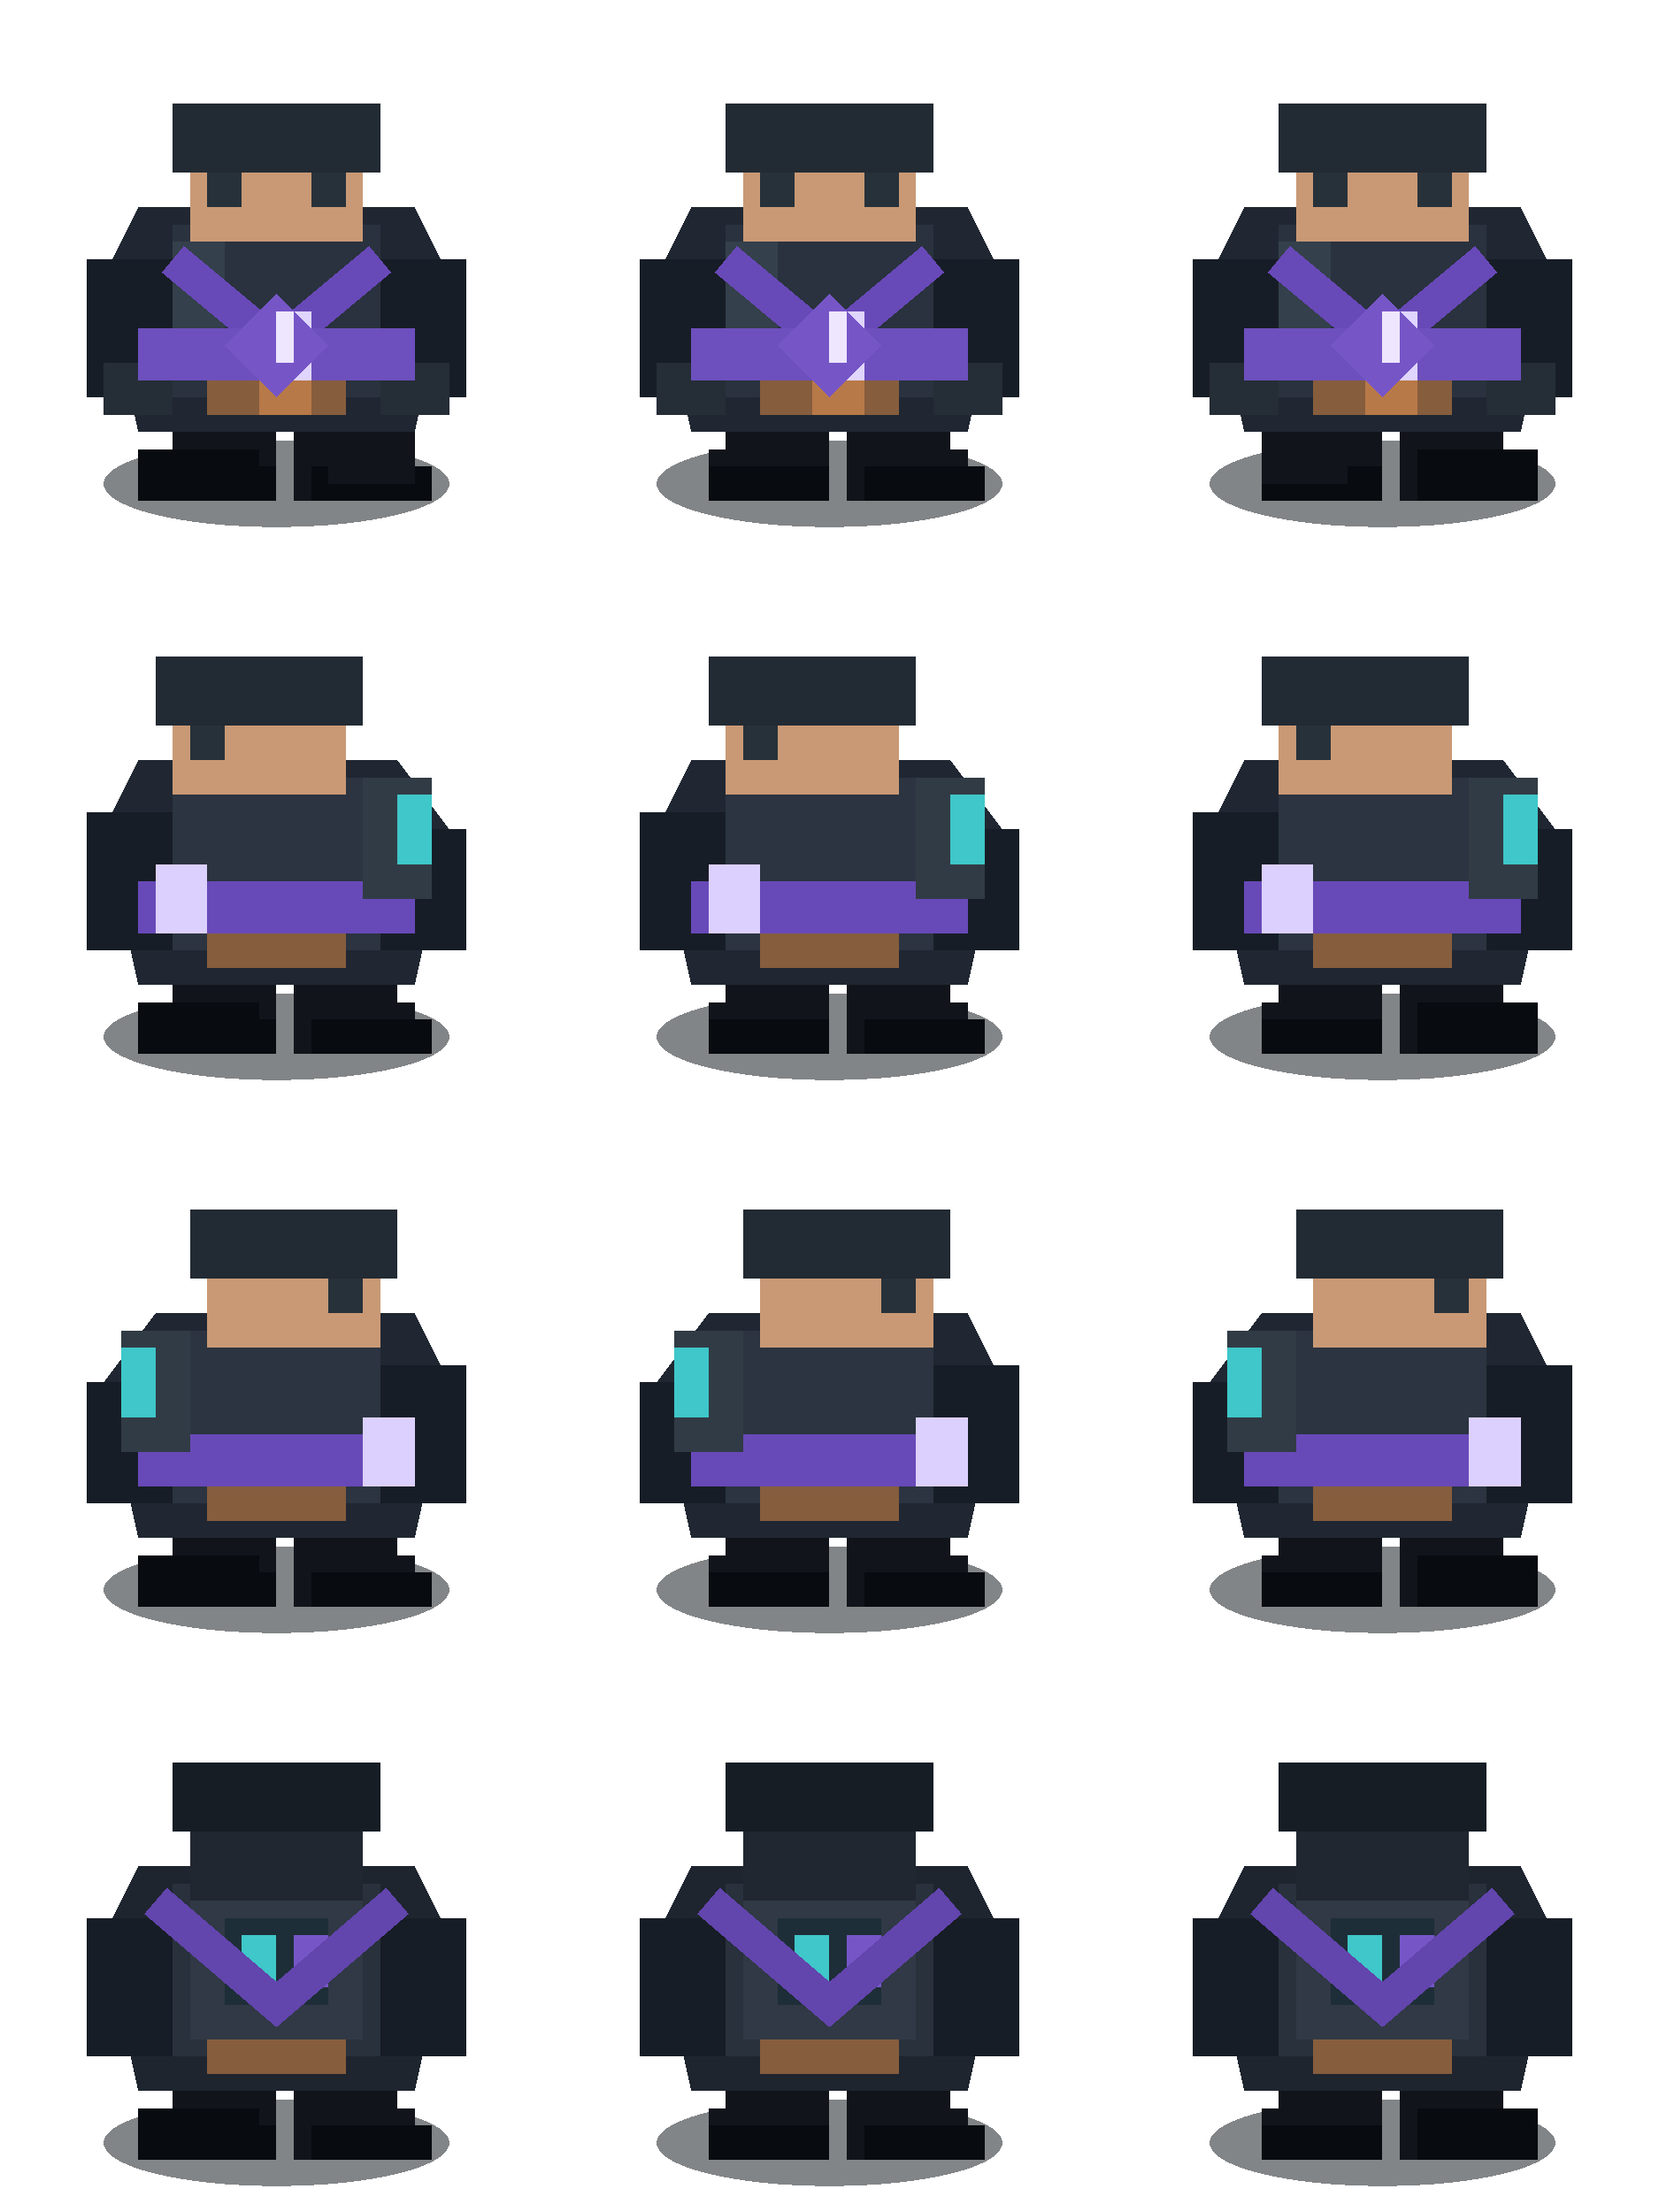
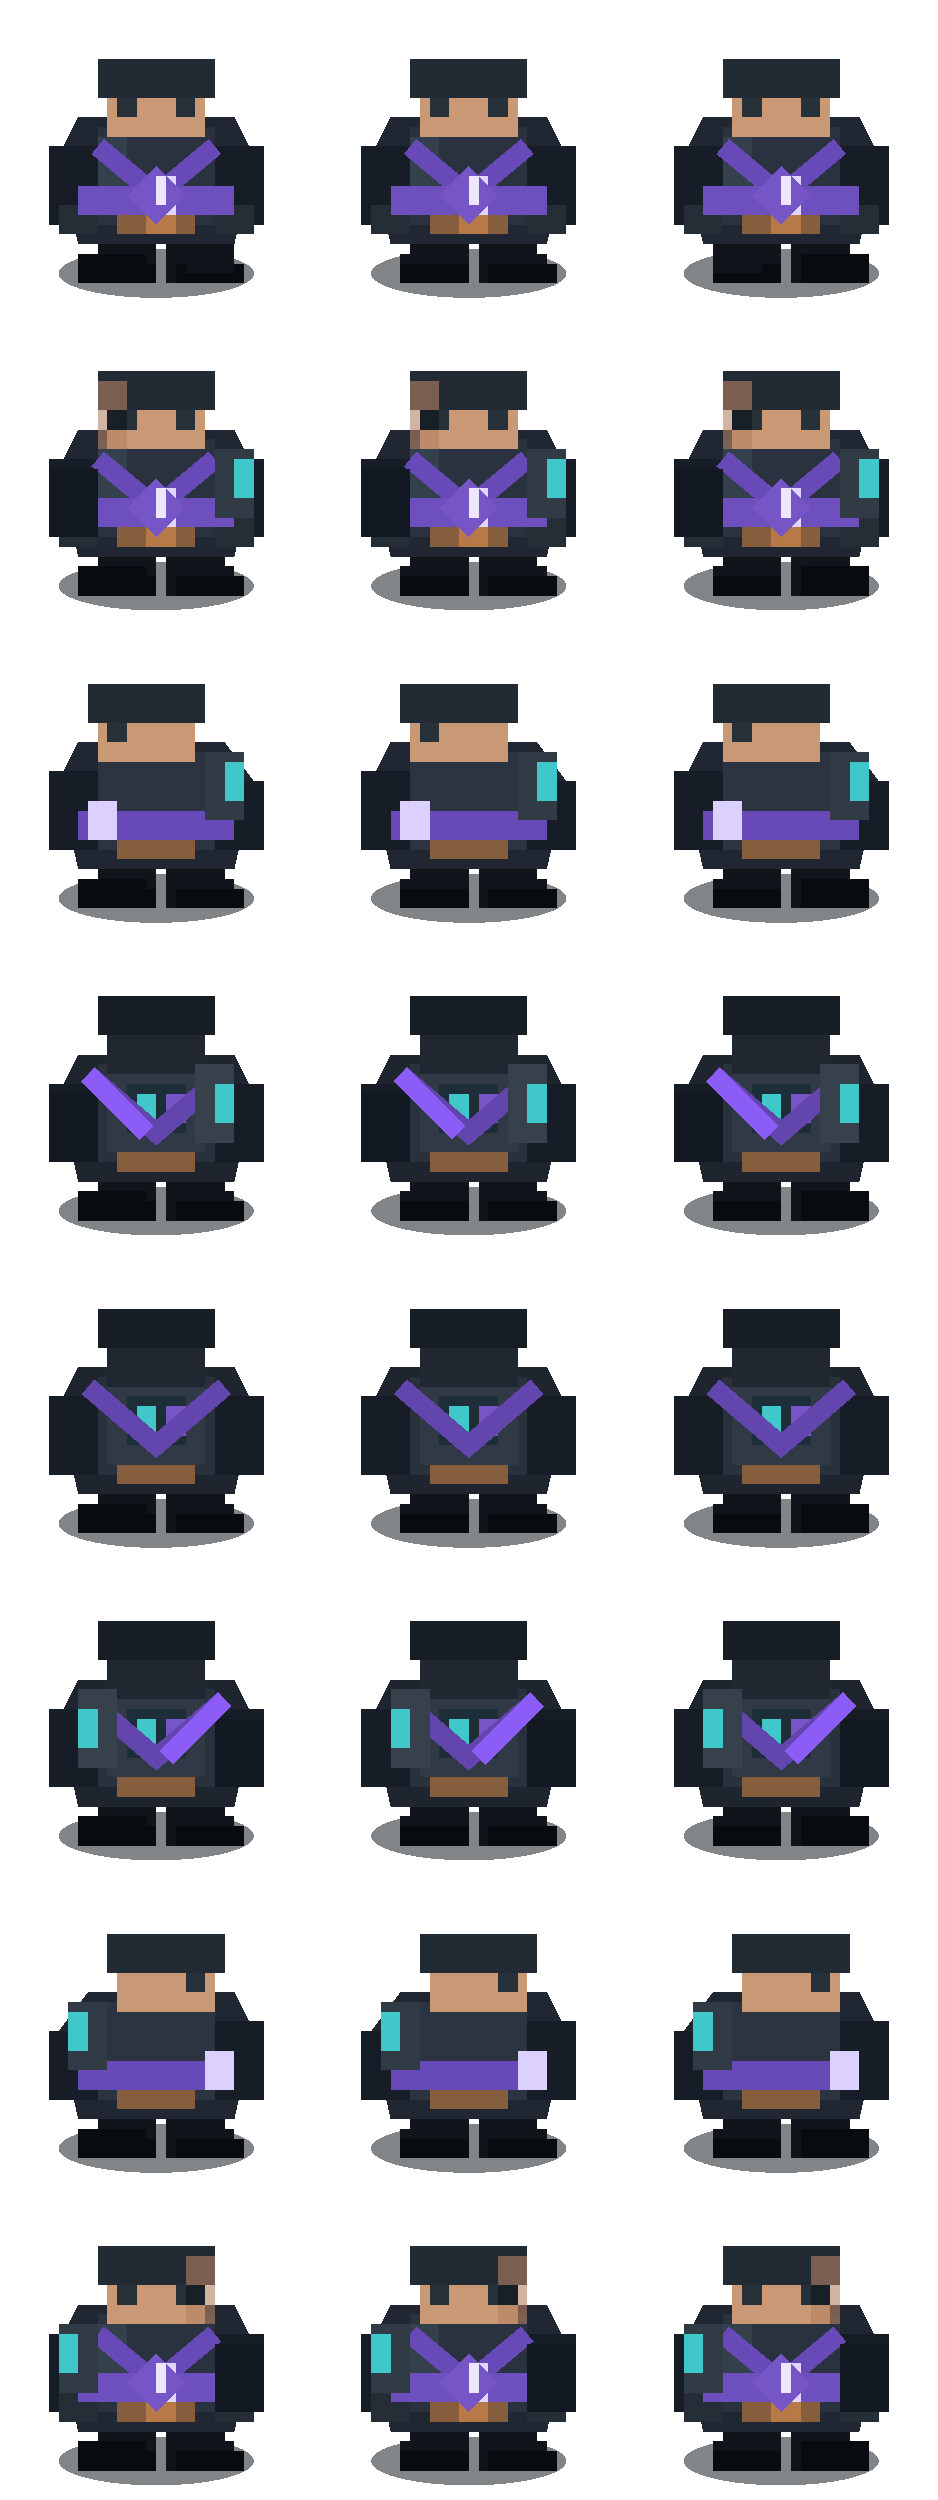
- <svg xmlns="http://www.w3.org/2000/svg" width="96" height="128" viewBox="0 0 96 128" shape-rendering="crispEdges">
+ <svg xmlns="http://www.w3.org/2000/svg" width="96" height="256" viewBox="0 0 96 256" shape-rendering="crispEdges">
  <defs>
    <g id="shadow">
      <ellipse cx="16" cy="28" rx="10" ry="2.5" fill="#050b10" opacity=".5" />
    </g>
    <g id="down-base">
      <use href="#shadow" />
      <path d="M10 22h6v7H9v-3h1z" fill="#11151b" />
      <path d="M17 22h6v4h1v3h-7z" fill="#11151b" />
      <rect x="9" y="27" width="7" height="2" fill="#080c11" />
      <rect x="18" y="27" width="7" height="2" fill="#080c11" />
      <path d="M8 12h16l2 4-2 9H8l-2-9z" fill="#202732" />
      <rect x="10" y="13" width="12" height="10" fill="#29323e" />
      <rect x="10" y="14" width="3" height="8" fill="#34404b" />
      <rect x="5" y="15" width="5" height="8" fill="#171d26" />
      <rect x="22" y="15" width="5" height="8" fill="#171d26" />
      <rect x="6" y="21" width="4" height="3" fill="#252d36" />
      <rect x="22" y="21" width="4" height="3" fill="#252d36" />
      <path d="M10 15l6 5 6-5" fill="none" stroke="#6849b8" stroke-width="2" />
      <rect x="8" y="19" width="16" height="3" fill="#6d50bd" />
      <rect x="15" y="18" width="3" height="4" fill="#e0d5ff" />
      <rect x="12" y="22" width="8" height="2" fill="#865d3d" />
      <rect x="15" y="22" width="3" height="2" fill="#b87948" />
      <rect x="11" y="7" width="10" height="7" fill="#c99975" />
      <rect x="10" y="6" width="12" height="4" fill="#222a33" />
      <rect x="12" y="10" width="2" height="2" fill="#27313a" />
      <rect x="18" y="10" width="2" height="2" fill="#27313a" />
      <polygon points="16,17 19,20 16,23 13,20" fill="#7656c7" />
      <rect x="16" y="18" width="1" height="3" fill="#eee6ff" />
    </g>
    <g id="left-base">
      <use href="#shadow" />
      <path d="M10 22h6v7H9v-3h1z" fill="#11151b" />
      <path d="M17 22h6v4h1v3h-7z" fill="#11151b" />
      <rect x="9" y="27" width="7" height="2" fill="#080c11" />
      <rect x="18" y="27" width="7" height="2" fill="#080c11" />
      <path d="M8 12h15l3 4-2 9H8l-2-9z" fill="#202732" />
      <rect x="10" y="13" width="12" height="10" fill="#2b3440" />
      <rect x="5" y="15" width="5" height="8" fill="#171d26" />
      <rect x="22" y="16" width="5" height="7" fill="#171d26" />
      <rect x="8" y="19" width="16" height="3" fill="#6849b8" />
      <rect x="9" y="18" width="3" height="4" fill="#dcd0ff" />
      <rect x="12" y="22" width="8" height="2" fill="#865d3d" />
      <rect x="10" y="7" width="10" height="7" fill="#c99975" />
      <rect x="9" y="6" width="12" height="4" fill="#222a33" />
      <rect x="11" y="10" width="2" height="2" fill="#27313a" />
      <rect x="21" y="13" width="4" height="7" fill="#313b45" />
      <rect x="23" y="14" width="2" height="4" fill="#3fc7c9" />
    </g>
    <g id="right-base">
      <use href="#shadow" />
      <path d="M10 22h6v7H9v-3h1z" fill="#11151b" />
      <path d="M17 22h6v4h1v3h-7z" fill="#11151b" />
      <rect x="9" y="27" width="7" height="2" fill="#080c11" />
      <rect x="18" y="27" width="7" height="2" fill="#080c11" />
      <path d="M9 12h15l2 4-2 9H8l-2-9z" fill="#202732" />
      <rect x="10" y="13" width="12" height="10" fill="#2b3440" />
      <rect x="5" y="16" width="5" height="7" fill="#171d26" />
      <rect x="22" y="15" width="5" height="8" fill="#171d26" />
      <rect x="8" y="19" width="16" height="3" fill="#6849b8" />
      <rect x="21" y="18" width="3" height="4" fill="#dcd0ff" />
      <rect x="12" y="22" width="8" height="2" fill="#865d3d" />
      <rect x="12" y="7" width="10" height="7" fill="#c99975" />
      <rect x="11" y="6" width="12" height="4" fill="#222a33" />
      <rect x="19" y="10" width="2" height="2" fill="#27313a" />
      <rect x="7" y="13" width="4" height="7" fill="#313b45" />
      <rect x="7" y="14" width="2" height="4" fill="#3fc7c9" />
    </g>
    <g id="up-base">
      <use href="#shadow" />
      <path d="M10 22h6v7H9v-3h1z" fill="#11151b" />
      <path d="M17 22h6v4h1v3h-7z" fill="#11151b" />
      <rect x="9" y="27" width="7" height="2" fill="#080c11" />
      <rect x="18" y="27" width="7" height="2" fill="#080c11" />
      <path d="M8 12h16l2 4-2 9H8l-2-9z" fill="#1e252f" />
      <rect x="10" y="13" width="12" height="10" fill="#28313c" />
      <rect x="5" y="15" width="5" height="8" fill="#171d26" />
      <rect x="22" y="15" width="5" height="8" fill="#171d26" />
      <rect x="11" y="13" width="10" height="9" fill="#303945" />
      <rect x="13" y="15" width="6" height="5" fill="#1e2e38" />
      <rect x="14" y="16" width="2" height="3" fill="#3fc7c9" />
      <rect x="17" y="16" width="2" height="3" fill="#7656c7" />
      <path d="M9 14l7 6 7-6" fill="none" stroke="#6245ad" stroke-width="2" />
      <rect x="11" y="7" width="10" height="7" fill="#202730" />
      <rect x="10" y="6" width="12" height="4" fill="#171d25" />
      <rect x="12" y="22" width="8" height="2" fill="#865d3d" />
    </g>
+     <g id="down-left-base">
+       <use href="#down-base" />
+       <rect x="5" y="16" width="5" height="7" fill="#131922" />
+       <rect x="22" y="14" width="4" height="7" fill="#313b45" />
+       <rect x="24" y="15" width="2" height="4" fill="#3fc7c9" />
+       <rect x="10" y="7" width="3" height="7" fill="#b68163" opacity=".6" />
+       <rect x="11" y="10" width="2" height="2" fill="#182027" />
+     </g>
+     <g id="down-right-base">
+       <use href="#down-base" />
+       <rect x="22" y="16" width="5" height="7" fill="#131922" />
+       <rect x="6" y="14" width="4" height="7" fill="#313b45" />
+       <rect x="6" y="15" width="2" height="4" fill="#3fc7c9" />
+       <rect x="19" y="7" width="3" height="7" fill="#b68163" opacity=".6" />
+       <rect x="19" y="10" width="2" height="2" fill="#182027" />
+     </g>
+     <g id="up-left-base">
+       <use href="#up-base" />
+       <rect x="5" y="16" width="5" height="7" fill="#131922" />
+       <rect x="20" y="13" width="4" height="8" fill="#36414b" />
+       <rect x="22" y="15" width="2" height="4" fill="#3fc7c9" />
+       <path d="M9 14l6 6" fill="none" stroke="#8b5cf6" stroke-width="2" />
+     </g>
+     <g id="up-right-base">
+       <use href="#up-base" />
+       <rect x="22" y="16" width="5" height="7" fill="#131922" />
+       <rect x="8" y="13" width="4" height="8" fill="#36414b" />
+       <rect x="8" y="15" width="2" height="4" fill="#3fc7c9" />
+       <path d="M23 14l-6 6" fill="none" stroke="#8b5cf6" stroke-width="2" />
+     </g>
  </defs>
  <g transform="translate(0 0)">
    <use href="#down-base" />
    <rect x="8" y="26" width="7" height="3" fill="#080c11" />
    <rect x="19" y="25" width="5" height="3" fill="#11151b" />
  </g>
  <g transform="translate(32 0)">
    <use href="#down-base" />
  </g>
  <g transform="translate(64 0)">
    <use href="#down-base" />
    <rect x="9" y="25" width="5" height="3" fill="#11151b" />
    <rect x="18" y="26" width="7" height="3" fill="#080c11" />
  </g>
  <g transform="translate(0 32)">
+     <use href="#down-left-base" />
+     <rect x="8" y="26" width="7" height="3" fill="#080c11" />
+   </g>
+   <g transform="translate(32 32)">
+     <use href="#down-left-base" />
+   </g>
+   <g transform="translate(64 32)">
+     <use href="#down-left-base" />
+     <rect x="18" y="26" width="7" height="3" fill="#080c11" />
+   </g>
+   <g transform="translate(0 64)">
    <use href="#left-base" />
    <rect x="8" y="26" width="7" height="3" fill="#080c11" />
  </g>
-   <g transform="translate(32 32)">
+   <g transform="translate(32 64)">
    <use href="#left-base" />
  </g>
-   <g transform="translate(64 32)">
+   <g transform="translate(64 64)">
    <use href="#left-base" />
    <rect x="18" y="26" width="7" height="3" fill="#080c11" />
  </g>
-   <g transform="translate(0 64)">
+   <g transform="translate(0 96)">
+     <use href="#up-left-base" />
+     <rect x="8" y="26" width="7" height="3" fill="#080c11" />
+   </g>
+   <g transform="translate(32 96)">
+     <use href="#up-left-base" />
+   </g>
+   <g transform="translate(64 96)">
+     <use href="#up-left-base" />
+     <rect x="18" y="26" width="7" height="3" fill="#080c11" />
+   </g>
+   <g transform="translate(0 128)">
+     <use href="#up-base" />
+     <rect x="8" y="26" width="7" height="3" fill="#080c11" />
+   </g>
+   <g transform="translate(32 128)">
+     <use href="#up-base" />
+   </g>
+   <g transform="translate(64 128)">
+     <use href="#up-base" />
+     <rect x="18" y="26" width="7" height="3" fill="#080c11" />
+   </g>
+   <g transform="translate(0 160)">
+     <use href="#up-right-base" />
+     <rect x="8" y="26" width="7" height="3" fill="#080c11" />
+   </g>
+   <g transform="translate(32 160)">
+     <use href="#up-right-base" />
+   </g>
+   <g transform="translate(64 160)">
+     <use href="#up-right-base" />
+     <rect x="18" y="26" width="7" height="3" fill="#080c11" />
+   </g>
+   <g transform="translate(0 192)">
    <use href="#right-base" />
    <rect x="8" y="26" width="7" height="3" fill="#080c11" />
  </g>
-   <g transform="translate(32 64)">
+   <g transform="translate(32 192)">
    <use href="#right-base" />
  </g>
-   <g transform="translate(64 64)">
+   <g transform="translate(64 192)">
    <use href="#right-base" />
    <rect x="18" y="26" width="7" height="3" fill="#080c11" />
  </g>
-   <g transform="translate(0 96)">
-     <use href="#up-base" />
-     <rect x="8" y="26" width="7" height="3" fill="#080c11" />
-   </g>
-   <g transform="translate(32 96)">
-     <use href="#up-base" />
-   </g>
-   <g transform="translate(64 96)">
-     <use href="#up-base" />
+   <g transform="translate(0 224)">
+     <use href="#down-right-base" />
+     <rect x="8" y="26" width="7" height="3" fill="#080c11" />
+   </g>
+   <g transform="translate(32 224)">
+     <use href="#down-right-base" />
+   </g>
+   <g transform="translate(64 224)">
+     <use href="#down-right-base" />
    <rect x="18" y="26" width="7" height="3" fill="#080c11" />
  </g>
</svg>
